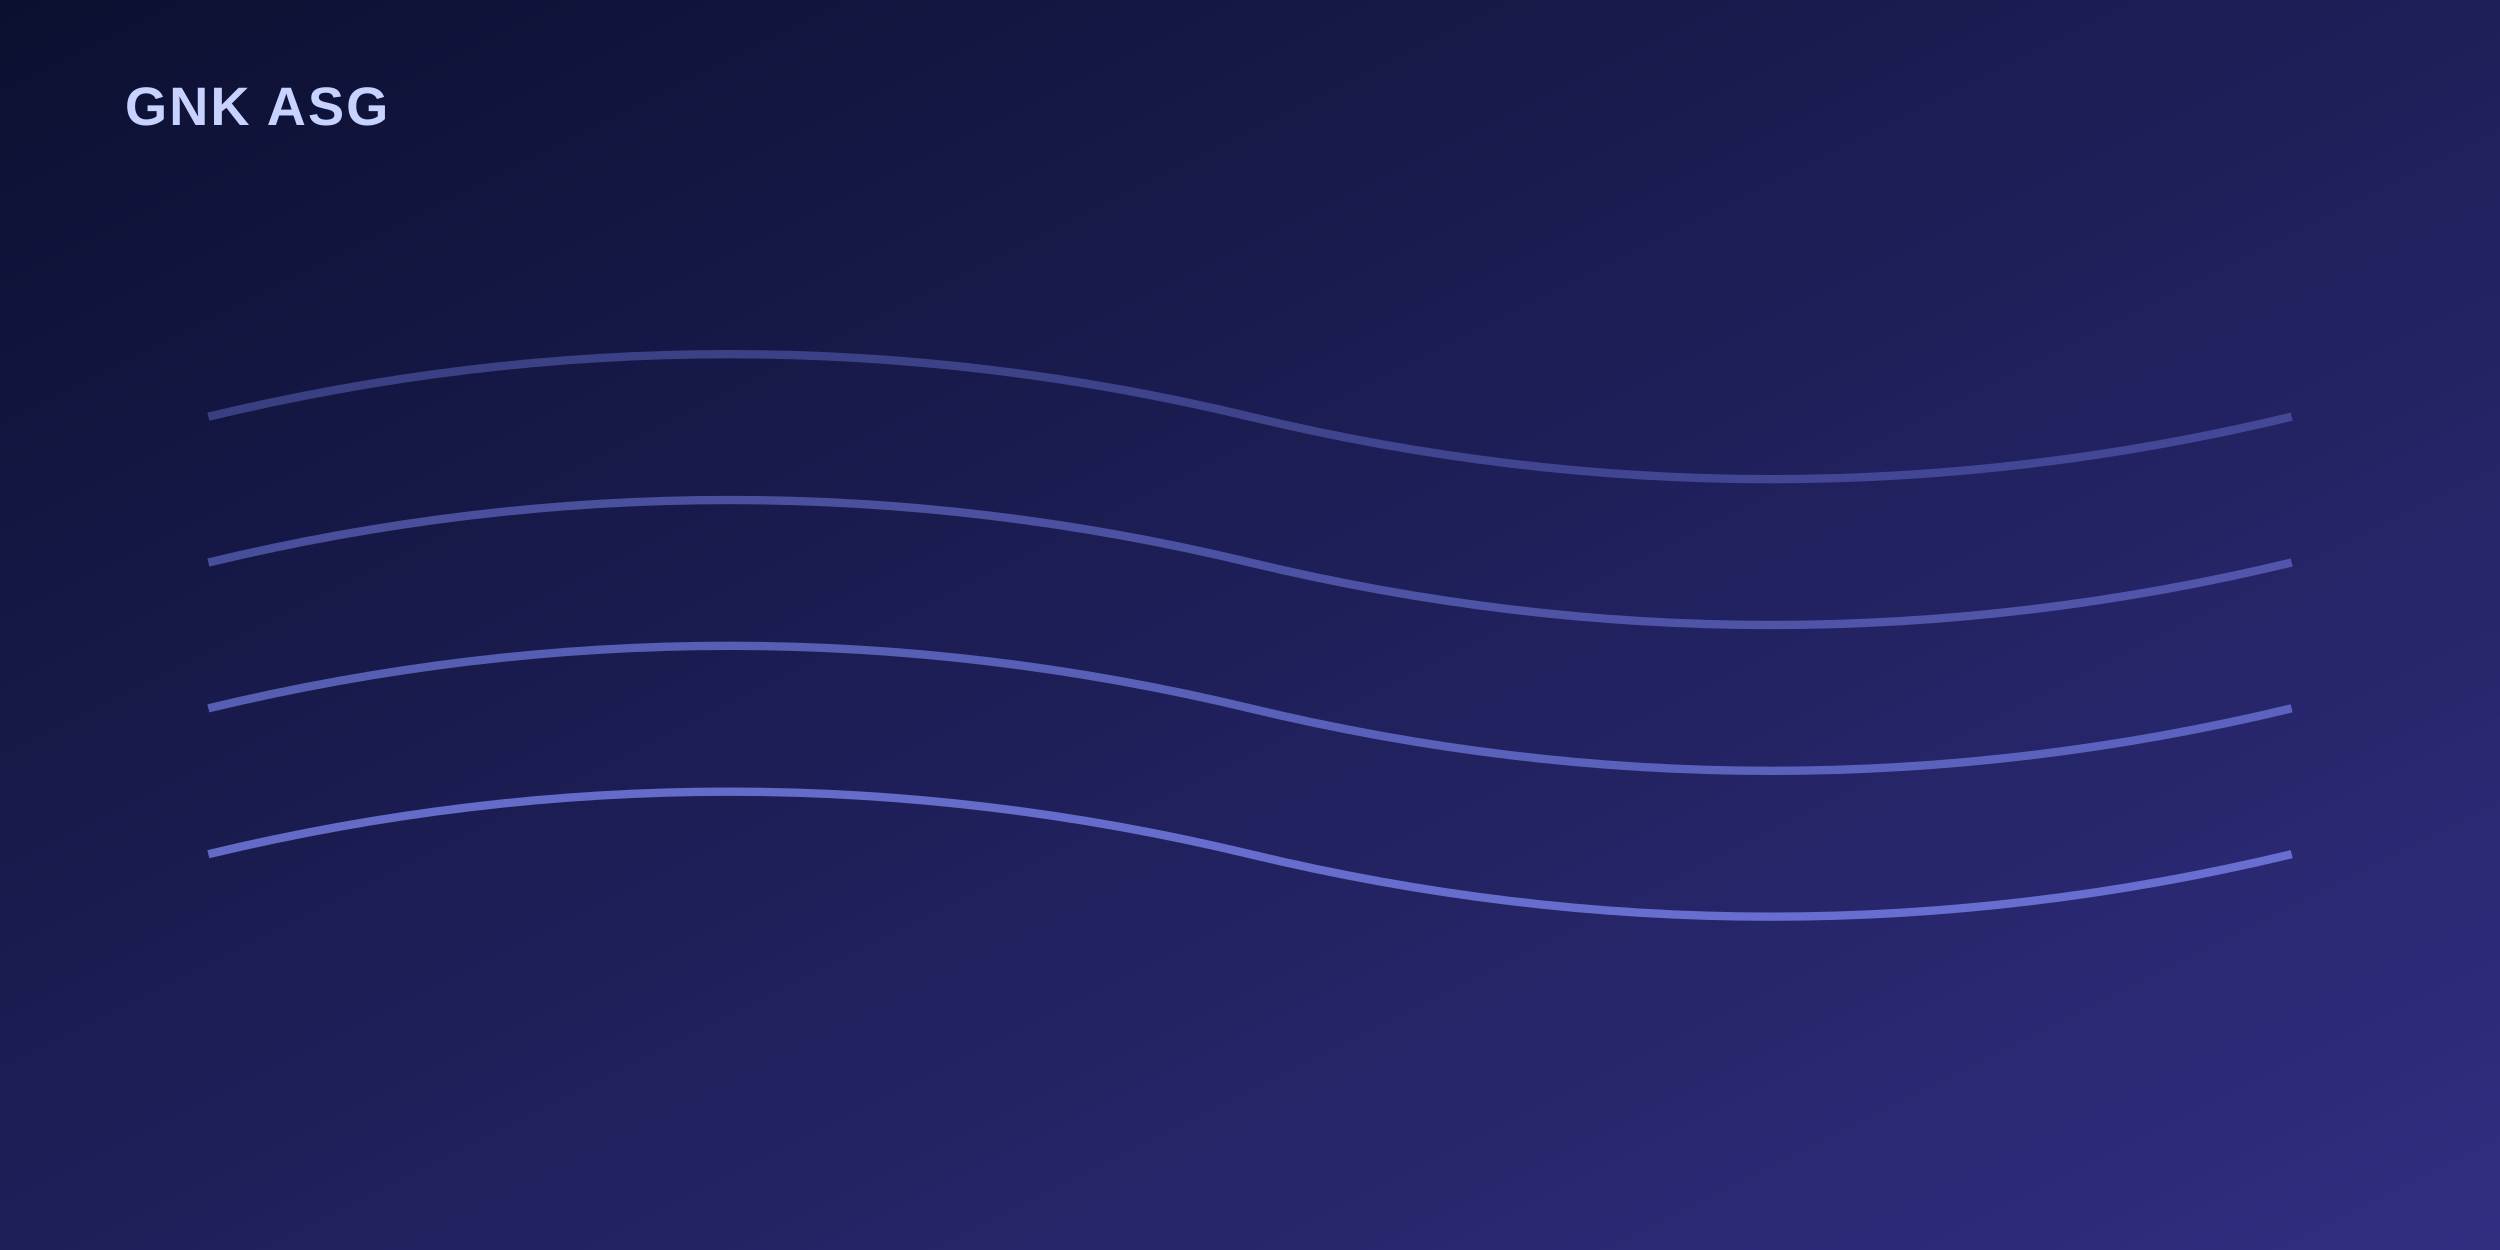
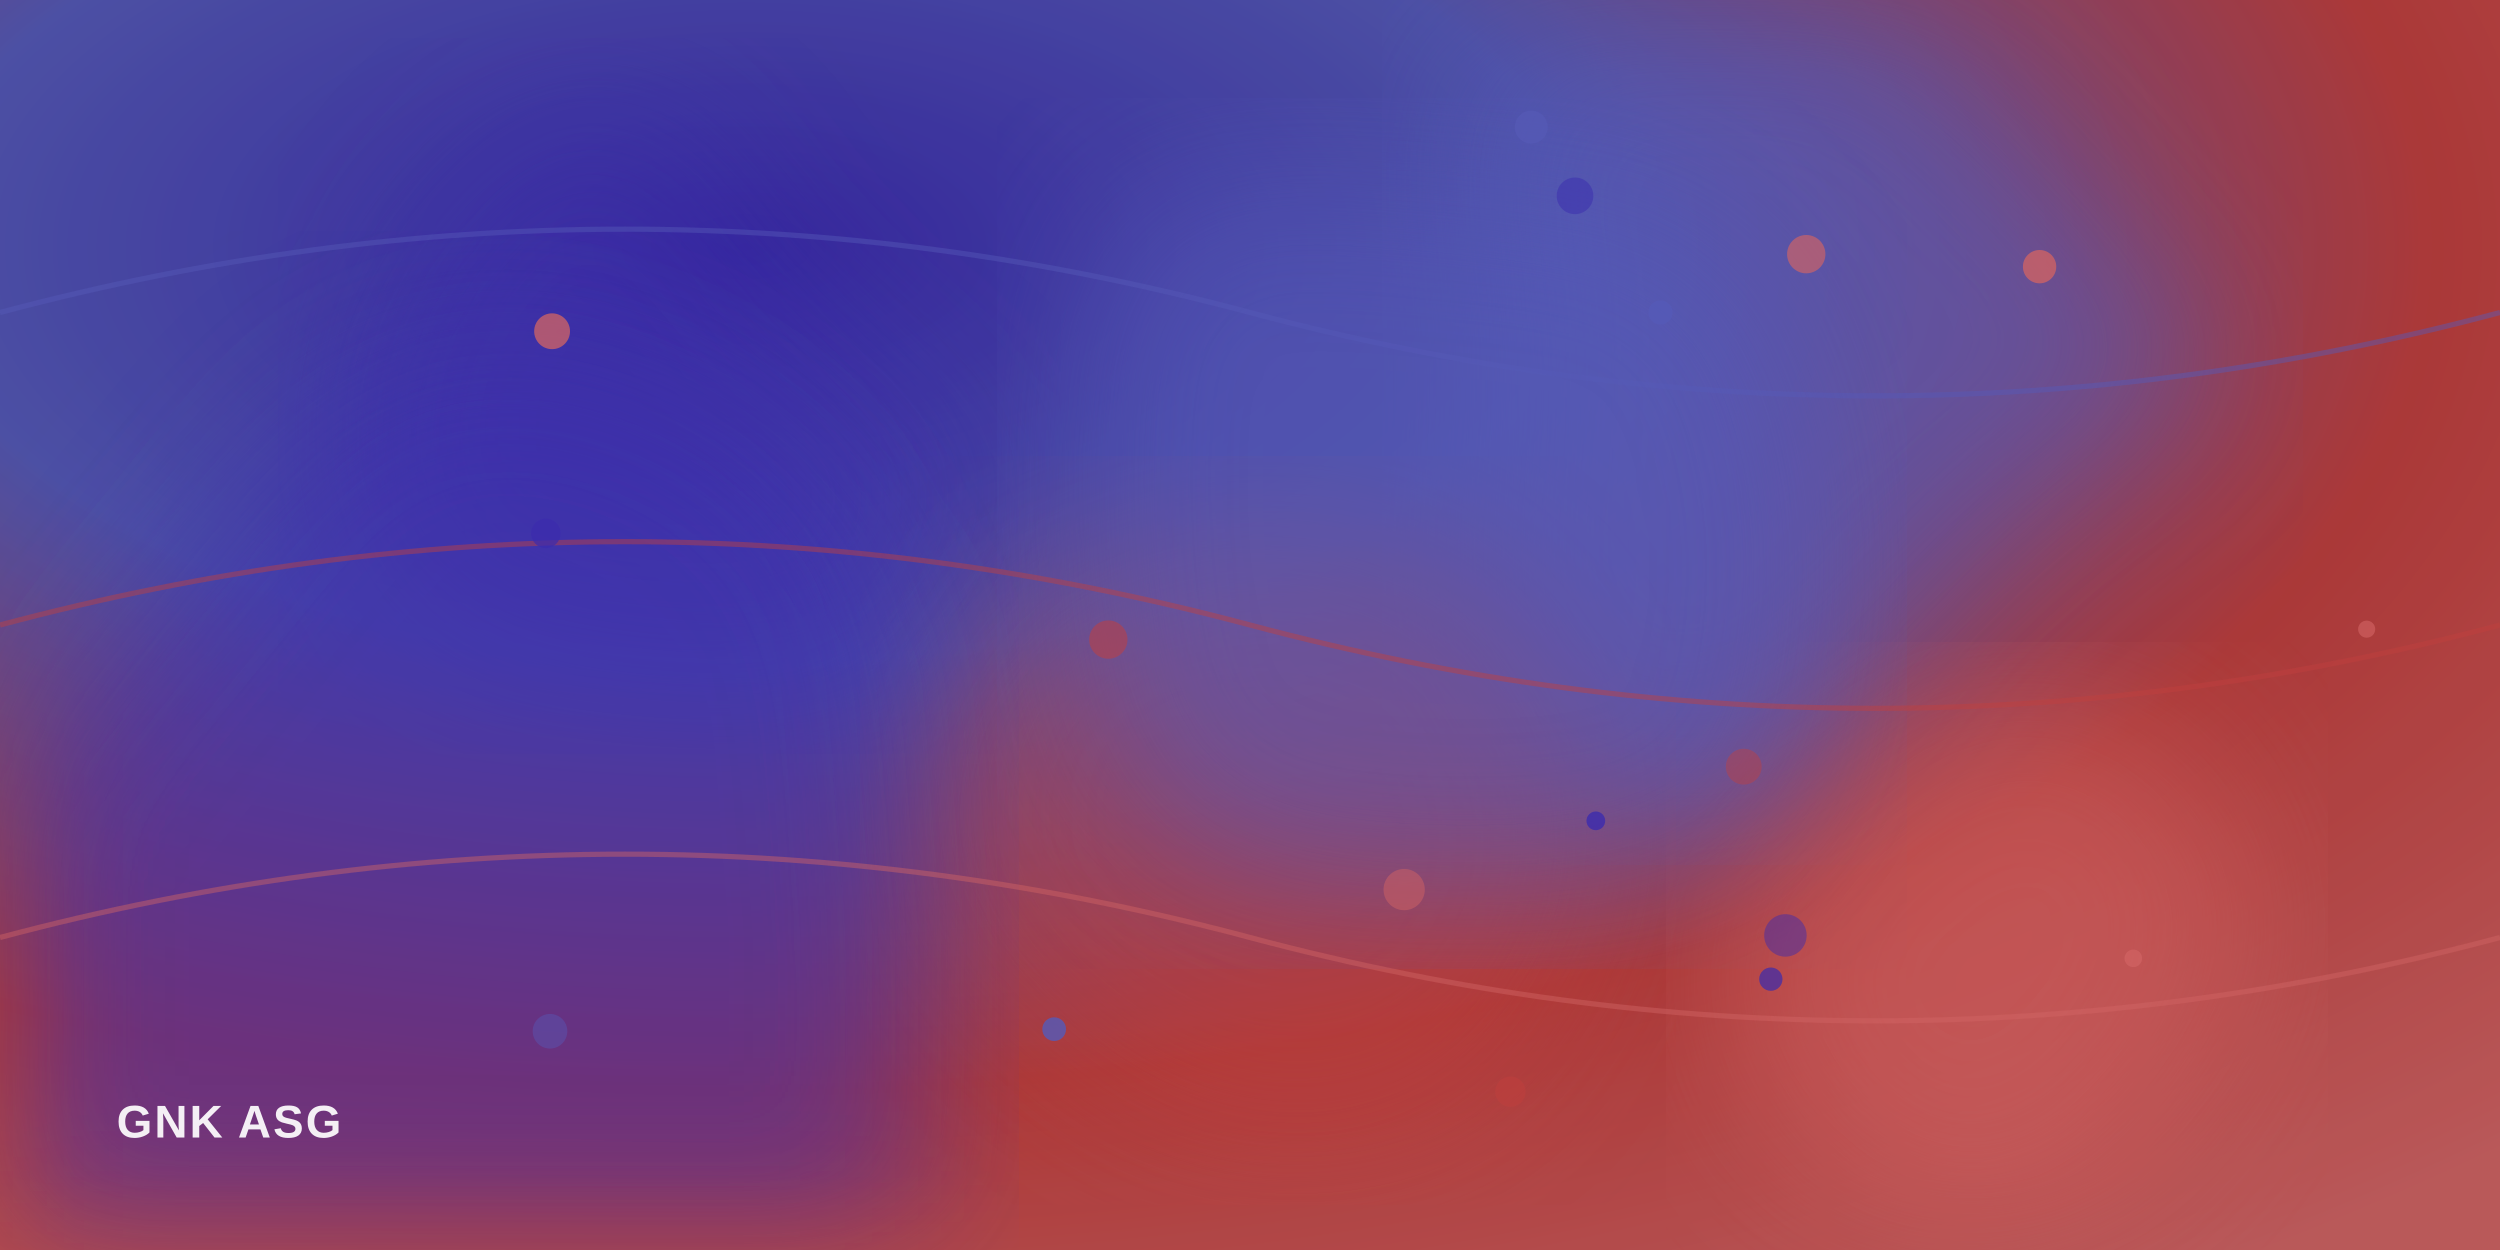
<svg xmlns="http://www.w3.org/2000/svg" viewBox="0 0 1200 600" role="img" aria-labelledby="t10 d10">
  <defs>
-     <linearGradient id="g10" x1="0" y1="0" x2="1" y2="1">
-       <stop stop-color="#0b1030" />
-       <stop offset="1" stop-color="#312e81" />
-     </linearGradient>
+     <radialGradient id="bg10" cx="30%" cy="20%" r="100%">
+       <stop offset="0%" stop-color="#4834d4" />
+       <stop offset="33%" stop-color="#686de0" />
+       <stop offset="67%" stop-color="#eb4d4b" />
+       <stop offset="100%" stop-color="#ff7979" />
+     </radialGradient>
+     <filter id="blur10">
+       <feGaussianBlur stdDeviation="38" />
+     </filter>
  </defs>
-   <rect width="1200" height="600" fill="url(#g10)" />
-   <g>
-     <path d="M100 200 Q 350 140 600 200 T 1100 200" stroke="#818cf8" stroke-width="4" fill="none" opacity="0.35" />
-     <path d="M100 270 Q 350 210 600 270 T 1100 270" stroke="#818cf8" stroke-width="4" fill="none" opacity="0.47" />
-     <path d="M100 340 Q 350 280 600 340 T 1100 340" stroke="#818cf8" stroke-width="4" fill="none" opacity="0.59" />
-     <path d="M100 410 Q 350 350 600 410 T 1100 410" stroke="#818cf8" stroke-width="4" fill="none" opacity="0.71" />
-   </g>
-   <text x="60" y="60" fill="#c7d2fe" font-family="Arial" font-size="26" font-weight="700" letter-spacing="1">GNK ASG</text>
+   <rect width="1200" height="600" fill="#0a0a12" />
+   <rect width="1200" height="600" fill="url(#bg10)" opacity="0.88" />
+   <path d="M477.9,220.0 Q477.9,220.0 447.9,278.9 Q417.9,337.9 358.9,332.5 Q300.0,327.2 252.7,320.9 Q205.5,314.5 179.9,267.3 Q154.3,220.0 173.2,166.0 Q192.1,112.1 246.0,66.6 Q300.0,21.1 339.0,81.5 Q378.1,141.9 428.0,181.0 Z" fill="#4834d4" opacity="0.40" filter="url(#blur10)" />
+   <path d="M1068.6,180.0 Q1068.6,180.0 1003.5,224.2 Q938.4,268.4 894.2,331.2 Q850.0,394.0 769.8,367.2 Q689.5,340.5 705.2,260.2 Q720.8,180.0 703.4,98.0 Q686.0,16.0 768.0,-10.6 Q850.0,-37.2 909.8,11.6 Q969.6,60.4 1019.1,120.2 Z" fill="#686de0" opacity="0.60" filter="url(#blur10)" />
+   <path d="M771.5,420.0 Q771.5,420.0 742.2,476.5 Q712.9,532.9 656.5,544.5 Q600.0,556.0 555.7,532.3 Q511.4,508.6 472.2,464.3 Q432.9,420.0 451.4,355.0 Q470.0,290.0 535.0,263.3 Q600.0,236.7 668.4,259.9 Q736.8,283.2 754.2,351.6 Z" fill="#eb4d4b" opacity="0.47" filter="url(#blur10)" />
+   <path d="M1090.7,450.0 Q1090.7,450.0 1065.3,495.0 Q1039.9,539.9 995.0,576.4 Q950.0,612.9 902.0,579.5 Q854.0,546.0 833.8,498.0 Q813.6,450.0 848.5,416.7 Q883.4,383.4 916.7,354.3 Q950.0,325.3 999.0,338.7 Q1048.0,352.0 1069.4,401.0 Z" fill="#ff7979" opacity="0.56" filter="url(#blur10)" />
+   <path d="M440.9,450.0 Q440.9,450.0 440.7,570.2 Q440.4,690.4 320.2,707.8 Q200.0,725.2 97.7,689.9 Q-4.7,654.7 -30.6,552.3 Q-56.6,450.0 1.3,379.5 Q59.1,309.1 129.5,222.6 Q200.0,136.1 311.9,181.1 Q423.8,226.2 432.4,338.1 Z" fill="#4834d4" opacity="0.57" filter="url(#blur10)" />
+   <path d="M878.9,250.0 Q878.9,250.0 871.4,332.0 Q864.0,414.0 782.0,424.9 Q700.0,435.7 619.2,423.7 Q538.3,411.7 524.0,330.8 Q509.7,250.0 518.7,163.9 Q527.7,77.7 613.9,82.4 Q700.0,87.1 771.2,97.3 Q842.5,107.5 860.7,178.8 Z" fill="#686de0" opacity="0.59" filter="url(#blur10)" />
+   <path d="M0 150 Q 300 70 600 150 T 1200 150" stroke="#686de0" stroke-width="2.5" fill="none" opacity="0.45" />
+   <path d="M0 300 Q 300 220 600 300 T 1200 300" stroke="#eb4d4b" stroke-width="2.5" fill="none" opacity="0.45" />
+   <path d="M0 450 Q 300 370 600 450 T 1200 450" stroke="#ff7979" stroke-width="2.5" fill="none" opacity="0.45" />
+   <circle cx="1136" cy="302" r="4.1" fill="#ff7979" opacity="0.63" />
+   <circle cx="735" cy="61" r="7.9" fill="#686de0" opacity="0.61" />
+   <circle cx="797" cy="150" r="5.8" fill="#686de0" opacity="0.79" />
+   <circle cx="850" cy="470" r="5.6" fill="#4834d4" opacity="0.71" />
+   <circle cx="756" cy="94" r="8.8" fill="#4834d4" opacity="0.49" />
+   <circle cx="725" cy="524" r="7.3" fill="#eb4d4b" opacity="0.42" />
+   <circle cx="262" cy="256" r="7.1" fill="#4834d4" opacity="0.71" />
+   <circle cx="506" cy="494" r="5.7" fill="#686de0" opacity="0.81" />
+   <circle cx="979" cy="128" r="8.0" fill="#ff7979" opacity="0.77" />
+   <circle cx="532" cy="307" r="9.2" fill="#eb4d4b" opacity="0.52" />
+   <circle cx="1024" cy="460" r="4.2" fill="#ff7979" opacity="0.72" />
+   <circle cx="857" cy="449" r="10.2" fill="#4834d4" opacity="0.47" />
+   <circle cx="264" cy="495" r="8.3" fill="#686de0" opacity="0.44" />
+   <circle cx="766" cy="394" r="4.5" fill="#4834d4" opacity="0.79" />
+   <circle cx="674" cy="427" r="9.9" fill="#ff7979" opacity="0.49" />
+   <circle cx="265" cy="159" r="8.6" fill="#ff7979" opacity="0.76" />
+   <circle cx="867" cy="122" r="9.2" fill="#ff7979" opacity="0.66" />
+   <circle cx="837" cy="368" r="8.6" fill="#eb4d4b" opacity="0.42" />
+   <rect width="1200" height="600" fill="#000" opacity="0.18" />
+   <text x="56" y="546" fill="#ffffff" font-family="Arial" font-size="22" font-weight="800" letter-spacing="1" opacity="0.92">GNK ASG</text>
</svg>
